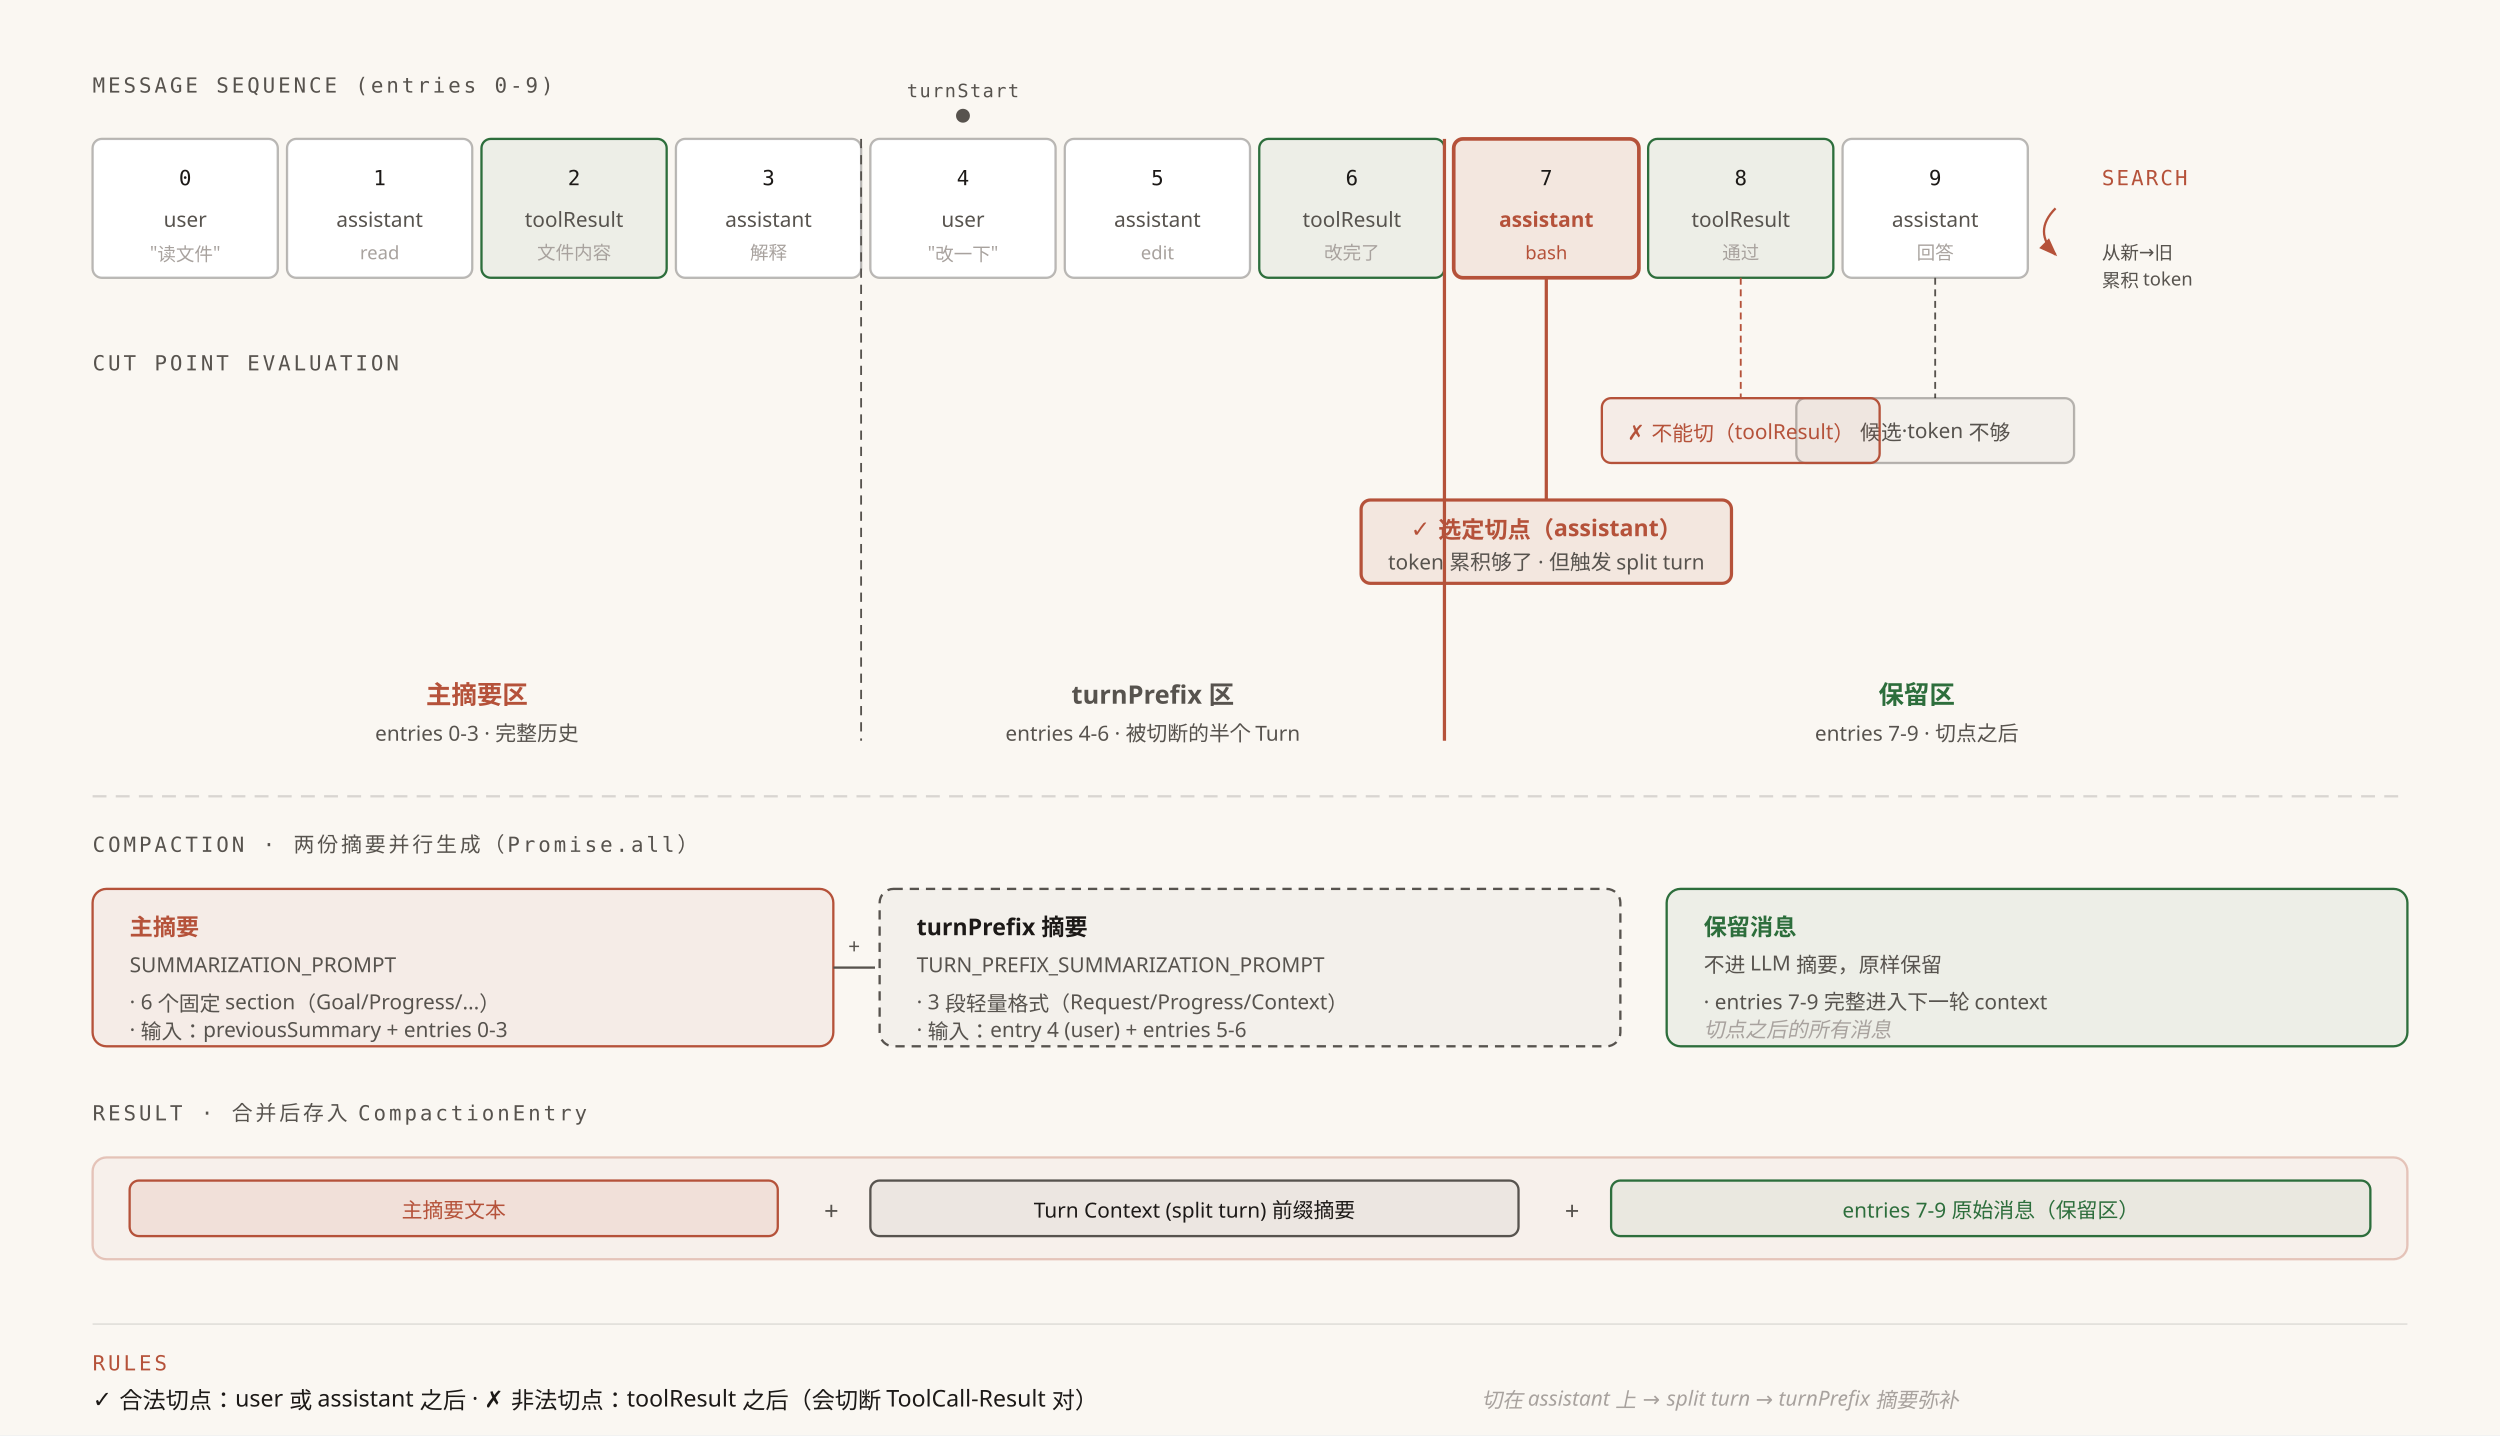
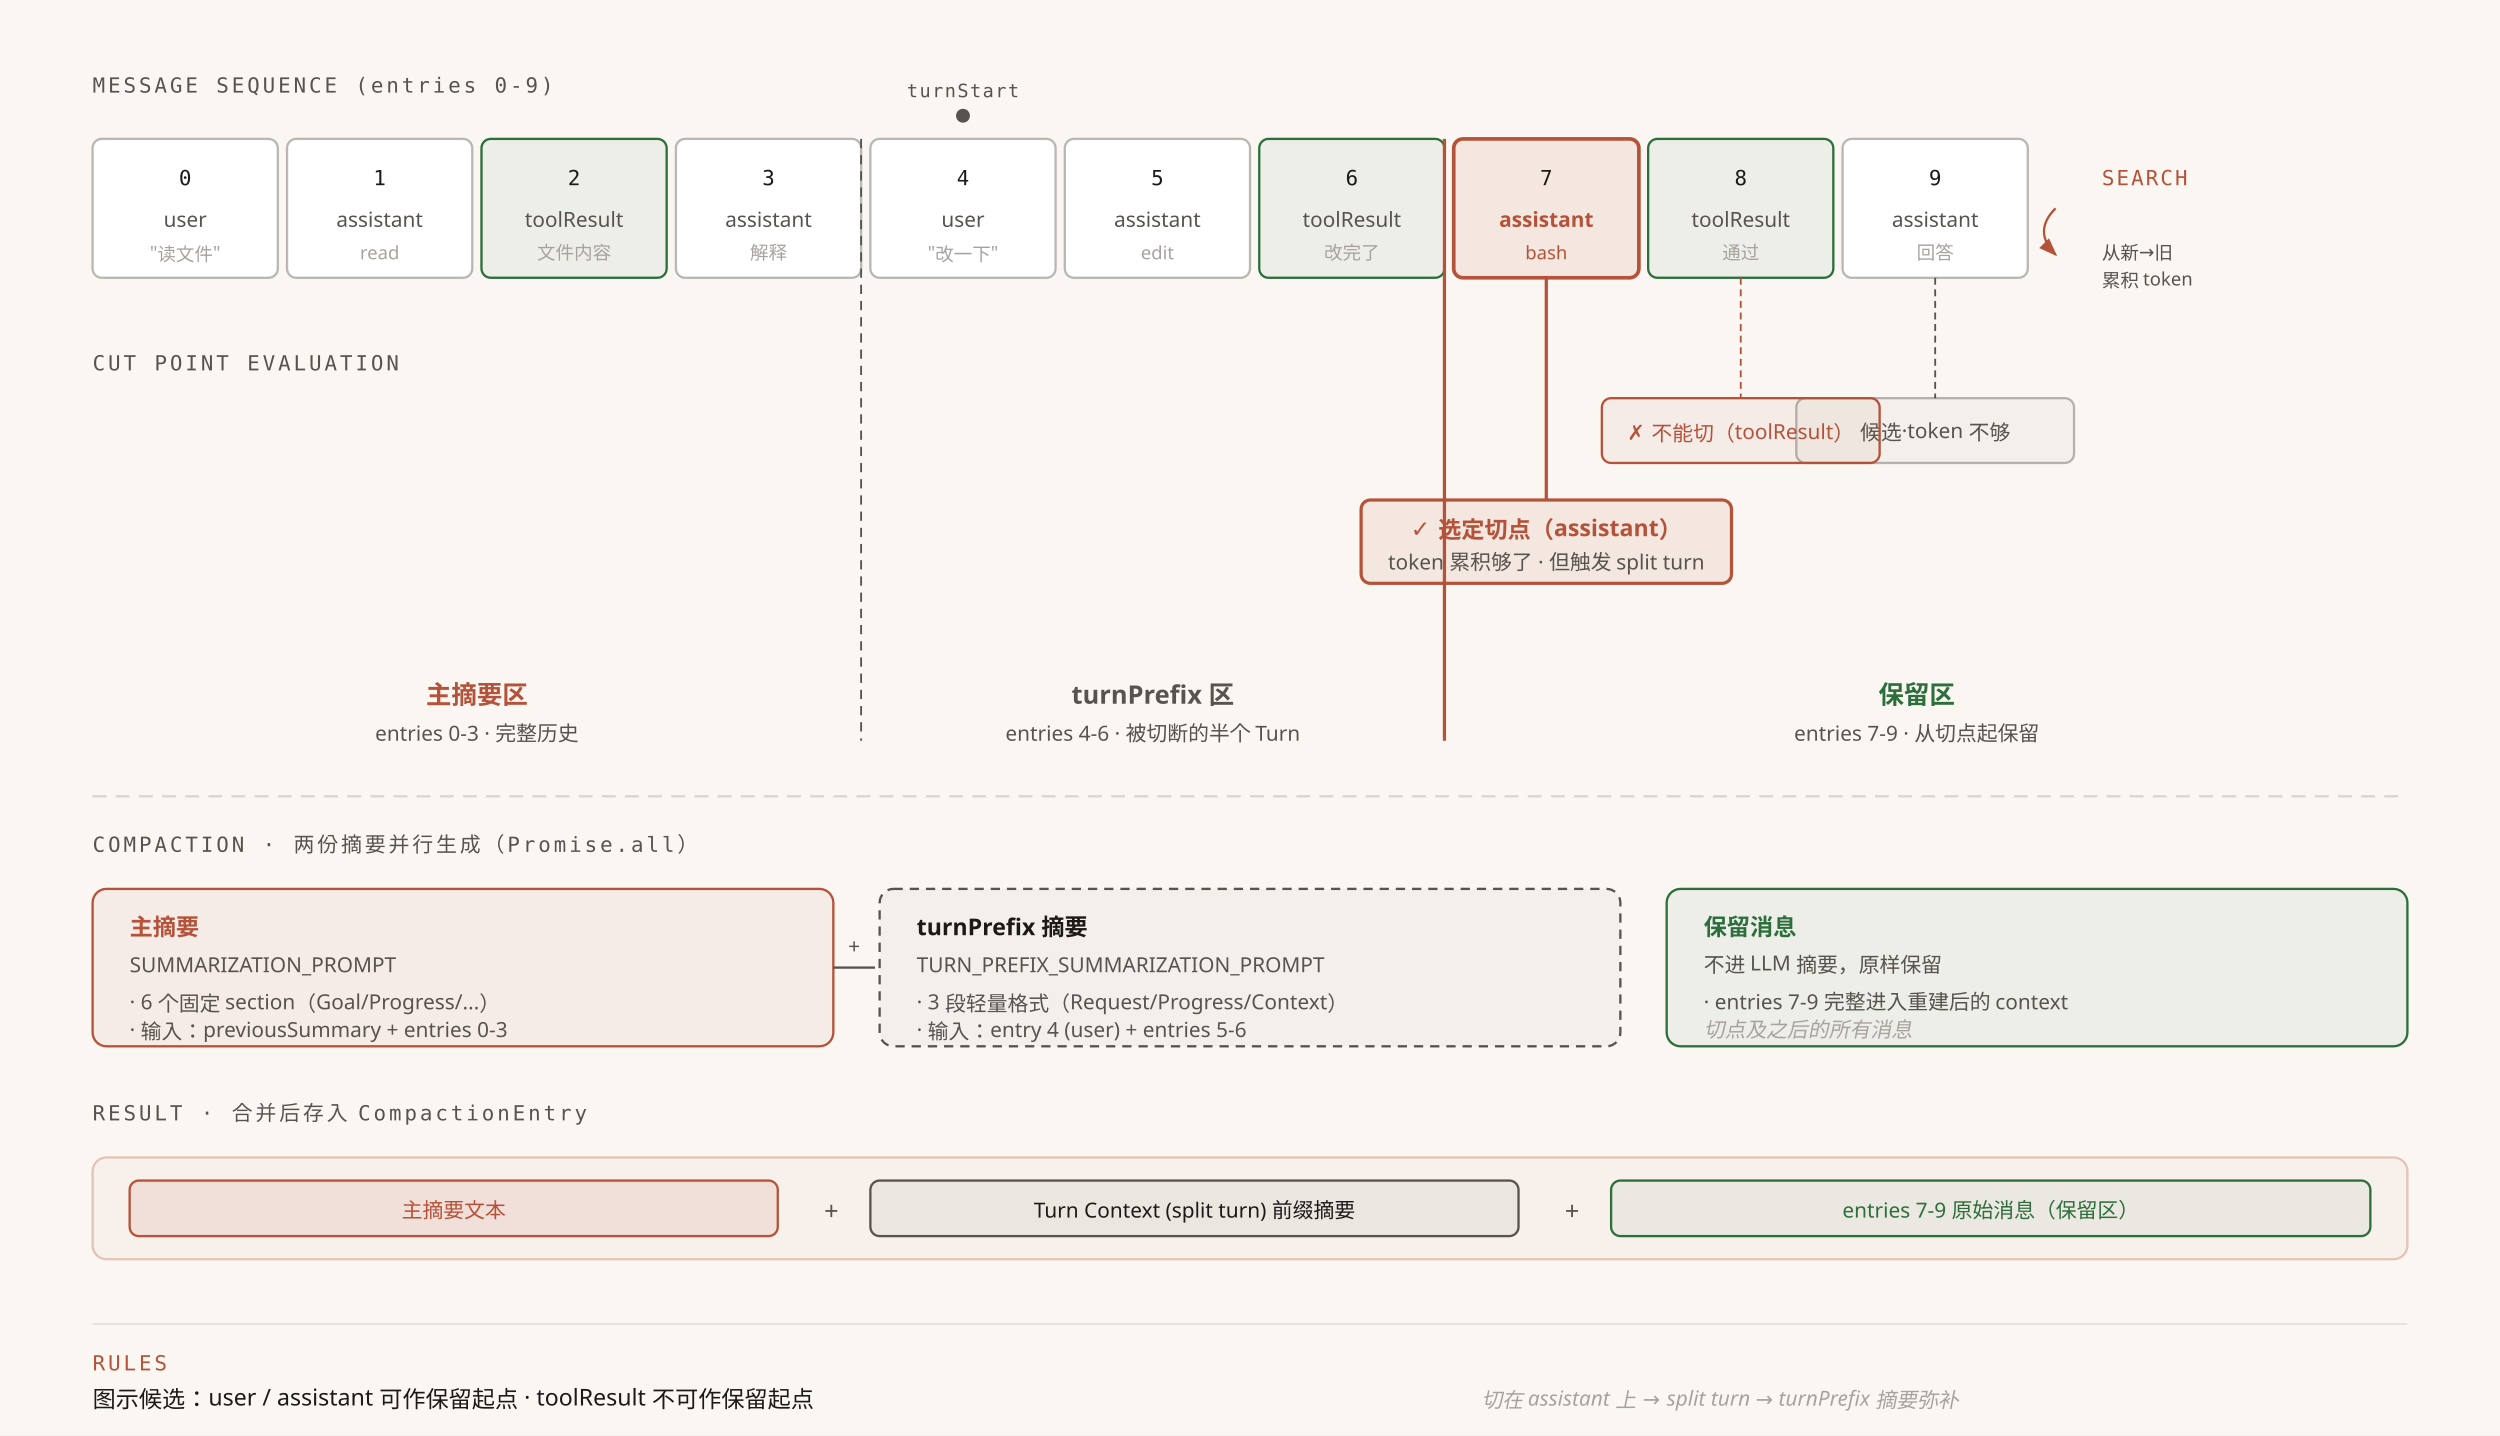
<svg xmlns="http://www.w3.org/2000/svg" viewBox="0 0 1080 620">
  <defs>
    <marker id="arrow" markerWidth="8" markerHeight="6" refX="7" refY="3" orient="auto">
      <polygon points="0 0, 8 3, 0 6" fill="#57534e" />
    </marker>
    <marker id="arrow-accent" markerWidth="8" markerHeight="6" refX="7" refY="3" orient="auto">
      <polygon points="0 0, 8 3, 0 6" fill="#b5523a" />
    </marker>
  </defs>
  <rect width="1080" height="620" fill="#faf7f2" />
  <text x="40" y="40" fill="#57534e" font-size="9" font-family="'Geist Mono', monospace" letter-spacing="0.14em">MESSAGE SEQUENCE (entries 0-9)</text>
  <g>
    <rect x="40" y="60" width="80" height="60" rx="4" fill="#ffffff" stroke="rgba(28,25,23,0.30)" stroke-width="1" />
    <text x="80" y="80" fill="#1c1917" font-size="9" font-family="'Geist Mono', monospace" text-anchor="middle">0</text>
    <text x="80" y="98" fill="#57534e" font-size="9" font-family="'Geist', sans-serif" text-anchor="middle">user</text>
    <text x="80" y="112" fill="#a8a29e" font-size="8" font-family="'Geist', sans-serif" text-anchor="middle">"读文件"</text>
    <rect x="124" y="60" width="80" height="60" rx="4" fill="#ffffff" stroke="rgba(28,25,23,0.30)" stroke-width="1" />
    <text x="164" y="80" fill="#1c1917" font-size="9" font-family="'Geist Mono', monospace" text-anchor="middle">1</text>
    <text x="164" y="98" fill="#57534e" font-size="9" font-family="'Geist', sans-serif" text-anchor="middle">assistant</text>
    <text x="164" y="112" fill="#a8a29e" font-size="8" font-family="'Geist', sans-serif" text-anchor="middle">read</text>
    <rect x="208" y="60" width="80" height="60" rx="4" fill="rgba(45,110,60,0.06)" stroke="#2d6e3c" stroke-width="1" />
    <text x="248" y="80" fill="#1c1917" font-size="9" font-family="'Geist Mono', monospace" text-anchor="middle">2</text>
    <text x="248" y="98" fill="#57534e" font-size="9" font-family="'Geist', sans-serif" text-anchor="middle">toolResult</text>
    <text x="248" y="112" fill="#a8a29e" font-size="8" font-family="'Geist', sans-serif" text-anchor="middle">文件内容</text>
    <rect x="292" y="60" width="80" height="60" rx="4" fill="#ffffff" stroke="rgba(28,25,23,0.30)" stroke-width="1" />
    <text x="332" y="80" fill="#1c1917" font-size="9" font-family="'Geist Mono', monospace" text-anchor="middle">3</text>
    <text x="332" y="98" fill="#57534e" font-size="9" font-family="'Geist', sans-serif" text-anchor="middle">assistant</text>
    <text x="332" y="112" fill="#a8a29e" font-size="8" font-family="'Geist', sans-serif" text-anchor="middle">解释</text>
    <rect x="376" y="60" width="80" height="60" rx="4" fill="#ffffff" stroke="rgba(28,25,23,0.30)" stroke-width="1" />
    <text x="416" y="80" fill="#1c1917" font-size="9" font-family="'Geist Mono', monospace" text-anchor="middle">4</text>
    <text x="416" y="98" fill="#57534e" font-size="9" font-family="'Geist', sans-serif" text-anchor="middle">user</text>
    <text x="416" y="112" fill="#a8a29e" font-size="8" font-family="'Geist', sans-serif" text-anchor="middle">"改一下"</text>
    <circle cx="416" cy="50" r="3" fill="#57534e" />
    <text x="416" y="42" fill="#57534e" font-size="8" font-family="'Geist Mono', monospace" text-anchor="middle" letter-spacing="0.08em">turnStart</text>
    <rect x="460" y="60" width="80" height="60" rx="4" fill="#ffffff" stroke="rgba(28,25,23,0.30)" stroke-width="1" />
    <text x="500" y="80" fill="#1c1917" font-size="9" font-family="'Geist Mono', monospace" text-anchor="middle">5</text>
    <text x="500" y="98" fill="#57534e" font-size="9" font-family="'Geist', sans-serif" text-anchor="middle">assistant</text>
    <text x="500" y="112" fill="#a8a29e" font-size="8" font-family="'Geist', sans-serif" text-anchor="middle">edit</text>
    <rect x="544" y="60" width="80" height="60" rx="4" fill="rgba(45,110,60,0.06)" stroke="#2d6e3c" stroke-width="1" />
    <text x="584" y="80" fill="#1c1917" font-size="9" font-family="'Geist Mono', monospace" text-anchor="middle">6</text>
    <text x="584" y="98" fill="#57534e" font-size="9" font-family="'Geist', sans-serif" text-anchor="middle">toolResult</text>
    <text x="584" y="112" fill="#a8a29e" font-size="8" font-family="'Geist', sans-serif" text-anchor="middle">改完了</text>
    <rect x="628" y="60" width="80" height="60" rx="4" fill="rgba(181,82,58,0.10)" stroke="#b5523a" stroke-width="1.6" />
    <text x="668" y="80" fill="#1c1917" font-size="9" font-family="'Geist Mono', monospace" text-anchor="middle">7</text>
    <text x="668" y="98" fill="#b5523a" font-size="9" font-weight="600" font-family="'Geist', sans-serif" text-anchor="middle">assistant</text>
    <text x="668" y="112" fill="#b5523a" font-size="8" font-family="'Geist', sans-serif" text-anchor="middle">bash</text>
    <rect x="712" y="60" width="80" height="60" rx="4" fill="rgba(45,110,60,0.06)" stroke="#2d6e3c" stroke-width="1" />
    <text x="752" y="80" fill="#1c1917" font-size="9" font-family="'Geist Mono', monospace" text-anchor="middle">8</text>
    <text x="752" y="98" fill="#57534e" font-size="9" font-family="'Geist', sans-serif" text-anchor="middle">toolResult</text>
    <text x="752" y="112" fill="#a8a29e" font-size="8" font-family="'Geist', sans-serif" text-anchor="middle">通过</text>
    <rect x="796" y="60" width="80" height="60" rx="4" fill="#ffffff" stroke="rgba(28,25,23,0.30)" stroke-width="1" />
    <text x="836" y="80" fill="#1c1917" font-size="9" font-family="'Geist Mono', monospace" text-anchor="middle">9</text>
    <text x="836" y="98" fill="#57534e" font-size="9" font-family="'Geist', sans-serif" text-anchor="middle">assistant</text>
    <text x="836" y="112" fill="#a8a29e" font-size="8" font-family="'Geist', sans-serif" text-anchor="middle">回答</text>
  </g>
  <text x="908" y="80" fill="#b5523a" font-size="9" font-family="'Geist Mono', monospace" letter-spacing="0.10em">SEARCH</text>
  <path d="M 888 90 Q 878 100 888 110" fill="none" stroke="#b5523a" stroke-width="1" marker-end="url(#arrow-accent)" />
  <text x="908" y="112" fill="#57534e" font-size="8" font-family="'Geist', sans-serif">从新→旧</text>
  <text x="908" y="124" fill="#57534e" font-size="8" font-family="'Geist', sans-serif">累积 token</text>
  <text x="40" y="160" fill="#57534e" font-size="9" font-family="'Geist Mono', monospace" letter-spacing="0.14em">CUT POINT EVALUATION</text>
  <line x1="836" y1="120" x2="836" y2="172" stroke="#57534e" stroke-width="0.8" stroke-dasharray="3,2" />
  <rect x="776" y="172" width="120" height="28" rx="4" fill="rgba(28,25,23,0.03)" stroke="rgba(28,25,23,0.30)" stroke-width="1" />
  <text x="836" y="190" fill="#57534e" font-size="9" font-family="'Geist', sans-serif" text-anchor="middle">候选·token 不够</text>
  <line x1="752" y1="120" x2="752" y2="172" stroke="#b5523a" stroke-width="0.8" stroke-dasharray="3,2" />
  <rect x="692" y="172" width="120" height="28" rx="4" fill="rgba(181,82,58,0.06)" stroke="#b5523a" stroke-width="1" />
  <text x="752" y="190" fill="#b5523a" font-size="9" font-family="'Geist', sans-serif" text-anchor="middle">✗ 不能切（toolResult）</text>
  <line x1="668" y1="120" x2="668" y2="216" stroke="#b5523a" stroke-width="1.4" />
  <rect x="588" y="216" width="160" height="36" rx="4" fill="rgba(181,82,58,0.10)" stroke="#b5523a" stroke-width="1.4" />
  <text x="668" y="232" fill="#b5523a" font-size="10" font-weight="600" font-family="'Geist', sans-serif" text-anchor="middle">✓ 选定切点（assistant）</text>
  <text x="668" y="246" fill="#57534e" font-size="9" font-family="'Geist', sans-serif" text-anchor="middle">token 累积够了 · 但触发 split turn</text>
  <line x1="372" y1="60" x2="372" y2="320" stroke="#57534e" stroke-width="0.8" stroke-dasharray="4,3" />
  <line x1="624" y1="60" x2="624" y2="320" stroke="#b5523a" stroke-width="1.4" />
  <text x="206" y="304" fill="#b5523a" font-size="11" font-weight="600" font-family="'Geist', sans-serif" text-anchor="middle">
      主摘要区
    </text>
  <text x="206" y="320" fill="#57534e" font-size="9" font-family="'Geist', sans-serif" text-anchor="middle">
      entries 0-3 · 完整历史
    </text>
  <text x="498" y="304" fill="#57534e" font-size="11" font-weight="600" font-family="'Geist', sans-serif" text-anchor="middle">
      turnPrefix 区
    </text>
  <text x="498" y="320" fill="#57534e" font-size="9" font-family="'Geist', sans-serif" text-anchor="middle">
      entries 4-6 · 被切断的半个 Turn
    </text>
  <text x="828" y="304" fill="#2d6e3c" font-size="11" font-weight="600" font-family="'Geist', sans-serif" text-anchor="middle">
      保留区
    </text>
  <text x="828" y="320" fill="#57534e" font-size="9" font-family="'Geist', sans-serif" text-anchor="middle">
-       entries 7-9 · 切点之后
+       entries 7-9 · 从切点起保留
    </text>
  <line x1="40" y1="344" x2="1040" y2="344" stroke="rgba(28,25,23,0.15)" stroke-width="1" stroke-dasharray="6,4" />
  <text x="40" y="368" fill="#57534e" font-size="9" font-family="'Geist Mono', monospace" letter-spacing="0.14em">COMPACTION · 两份摘要并行生成（Promise.all）</text>
  <rect x="40" y="384" width="320" height="68" rx="6" fill="rgba(181,82,58,0.06)" stroke="#b5523a" stroke-width="1" />
  <text x="56" y="404" fill="#b5523a" font-size="10" font-weight="600" font-family="'Geist', sans-serif">主摘要</text>
  <text x="56" y="420" fill="#57534e" font-size="9" font-family="'Geist', sans-serif">SUMMARIZATION_PROMPT</text>
  <text x="56" y="436" fill="#57534e" font-size="9" font-family="'Geist', sans-serif">· 6 个固定 section（Goal/Progress/...）</text>
  <text x="56" y="448" fill="#57534e" font-size="9" font-family="'Geist', sans-serif">· 输入：previousSummary + entries 0-3</text>
  <rect x="380" y="384" width="320" height="68" rx="6" fill="rgba(28,25,23,0.03)" stroke="#57534e" stroke-width="1" stroke-dasharray="4,3" />
  <text x="396" y="404" fill="#1c1917" font-size="10" font-weight="600" font-family="'Geist', sans-serif">turnPrefix 摘要</text>
  <text x="396" y="420" fill="#57534e" font-size="9" font-family="'Geist', sans-serif">TURN_PREFIX_SUMMARIZATION_PROMPT</text>
  <text x="396" y="436" fill="#57534e" font-size="9" font-family="'Geist', sans-serif">· 3 段轻量格式（Request/Progress/Context）</text>
  <text x="396" y="448" fill="#57534e" font-size="9" font-family="'Geist', sans-serif">· 输入：entry 4 (user) + entries 5-6</text>
  <rect x="720" y="384" width="320" height="68" rx="6" fill="rgba(45,110,60,0.06)" stroke="#2d6e3c" stroke-width="1" />
  <text x="736" y="404" fill="#2d6e3c" font-size="10" font-weight="600" font-family="'Geist', sans-serif">保留消息</text>
  <text x="736" y="420" fill="#57534e" font-size="9" font-family="'Geist', sans-serif">不进 LLM 摘要，原样保留</text>
-   <text x="736" y="436" fill="#57534e" font-size="9" font-family="'Geist', sans-serif">· entries 7-9 完整进入下一轮 context</text>
-   <text x="736" y="448" fill="#a8a29e" font-size="9" font-family="'Geist', sans-serif" font-style="italic">切点之后的所有消息</text>
+   <text x="736" y="436" fill="#57534e" font-size="9" font-family="'Geist', sans-serif">· entries 7-9 完整进入重建后的 context</text>
+   <text x="736" y="448" fill="#a8a29e" font-size="9" font-family="'Geist', sans-serif" font-style="italic">切点及之后的所有消息</text>
  <line x1="360" y1="418" x2="378" y2="418" stroke="#57534e" stroke-width="1" />
  <text x="369" y="412" fill="#57534e" font-size="9" font-family="'Geist', sans-serif" text-anchor="middle">+</text>
  <text x="40" y="484" fill="#57534e" font-size="9" font-family="'Geist Mono', monospace" letter-spacing="0.14em">RESULT · 合并后存入 CompactionEntry</text>
  <rect x="40" y="500" width="1000" height="44" rx="6" fill="rgba(181,82,58,0.04)" stroke="rgba(181,82,58,0.30)" stroke-width="1" />
  <rect x="56" y="510" width="280" height="24" rx="4" fill="rgba(181,82,58,0.10)" stroke="#b5523a" stroke-width="1" />
  <text x="196" y="526" fill="#b5523a" font-size="9" font-family="'Geist', sans-serif" text-anchor="middle">主摘要文本</text>
  <text x="356" y="527" fill="#57534e" font-size="11" font-family="'Geist', sans-serif">+</text>
  <rect x="376" y="510" width="280" height="24" rx="4" fill="rgba(28,25,23,0.05)" stroke="#57534e" stroke-width="1" />
  <text x="516" y="526" fill="#1c1917" font-size="9" font-family="'Geist', sans-serif" text-anchor="middle">Turn Context (split turn) 前缀摘要</text>
  <text x="676" y="527" fill="#57534e" font-size="11" font-family="'Geist', sans-serif">+</text>
  <rect x="696" y="510" width="328" height="24" rx="4" fill="rgba(45,110,60,0.06)" stroke="#2d6e3c" stroke-width="1" />
  <text x="860" y="526" fill="#2d6e3c" font-size="9" font-family="'Geist', sans-serif" text-anchor="middle">entries 7-9 原始消息（保留区）</text>
  <line x1="40" y1="572" x2="1040" y2="572" stroke="rgba(28,25,23,0.10)" stroke-width="0.8" />
  <text x="40" y="592" fill="#b5523a" font-size="9" font-family="'Geist Mono', monospace" letter-spacing="0.14em">RULES</text>
  <text x="40" y="608" fill="#1c1917" font-size="10" font-family="'Geist', sans-serif">
-       ✓ 合法切点：user 或 assistant 之后 · ✗ 非法切点：toolResult 之后（会切断 ToolCall-Result 对）
+       图示候选：user / assistant 可作保留起点 · toolResult 不可作保留起点
    </text>
  <text x="640" y="608" fill="#a8a29e" font-size="9" font-family="'Geist', sans-serif" font-style="italic">
      切在 assistant 上 → split turn → turnPrefix 摘要弥补
    </text>
</svg>
